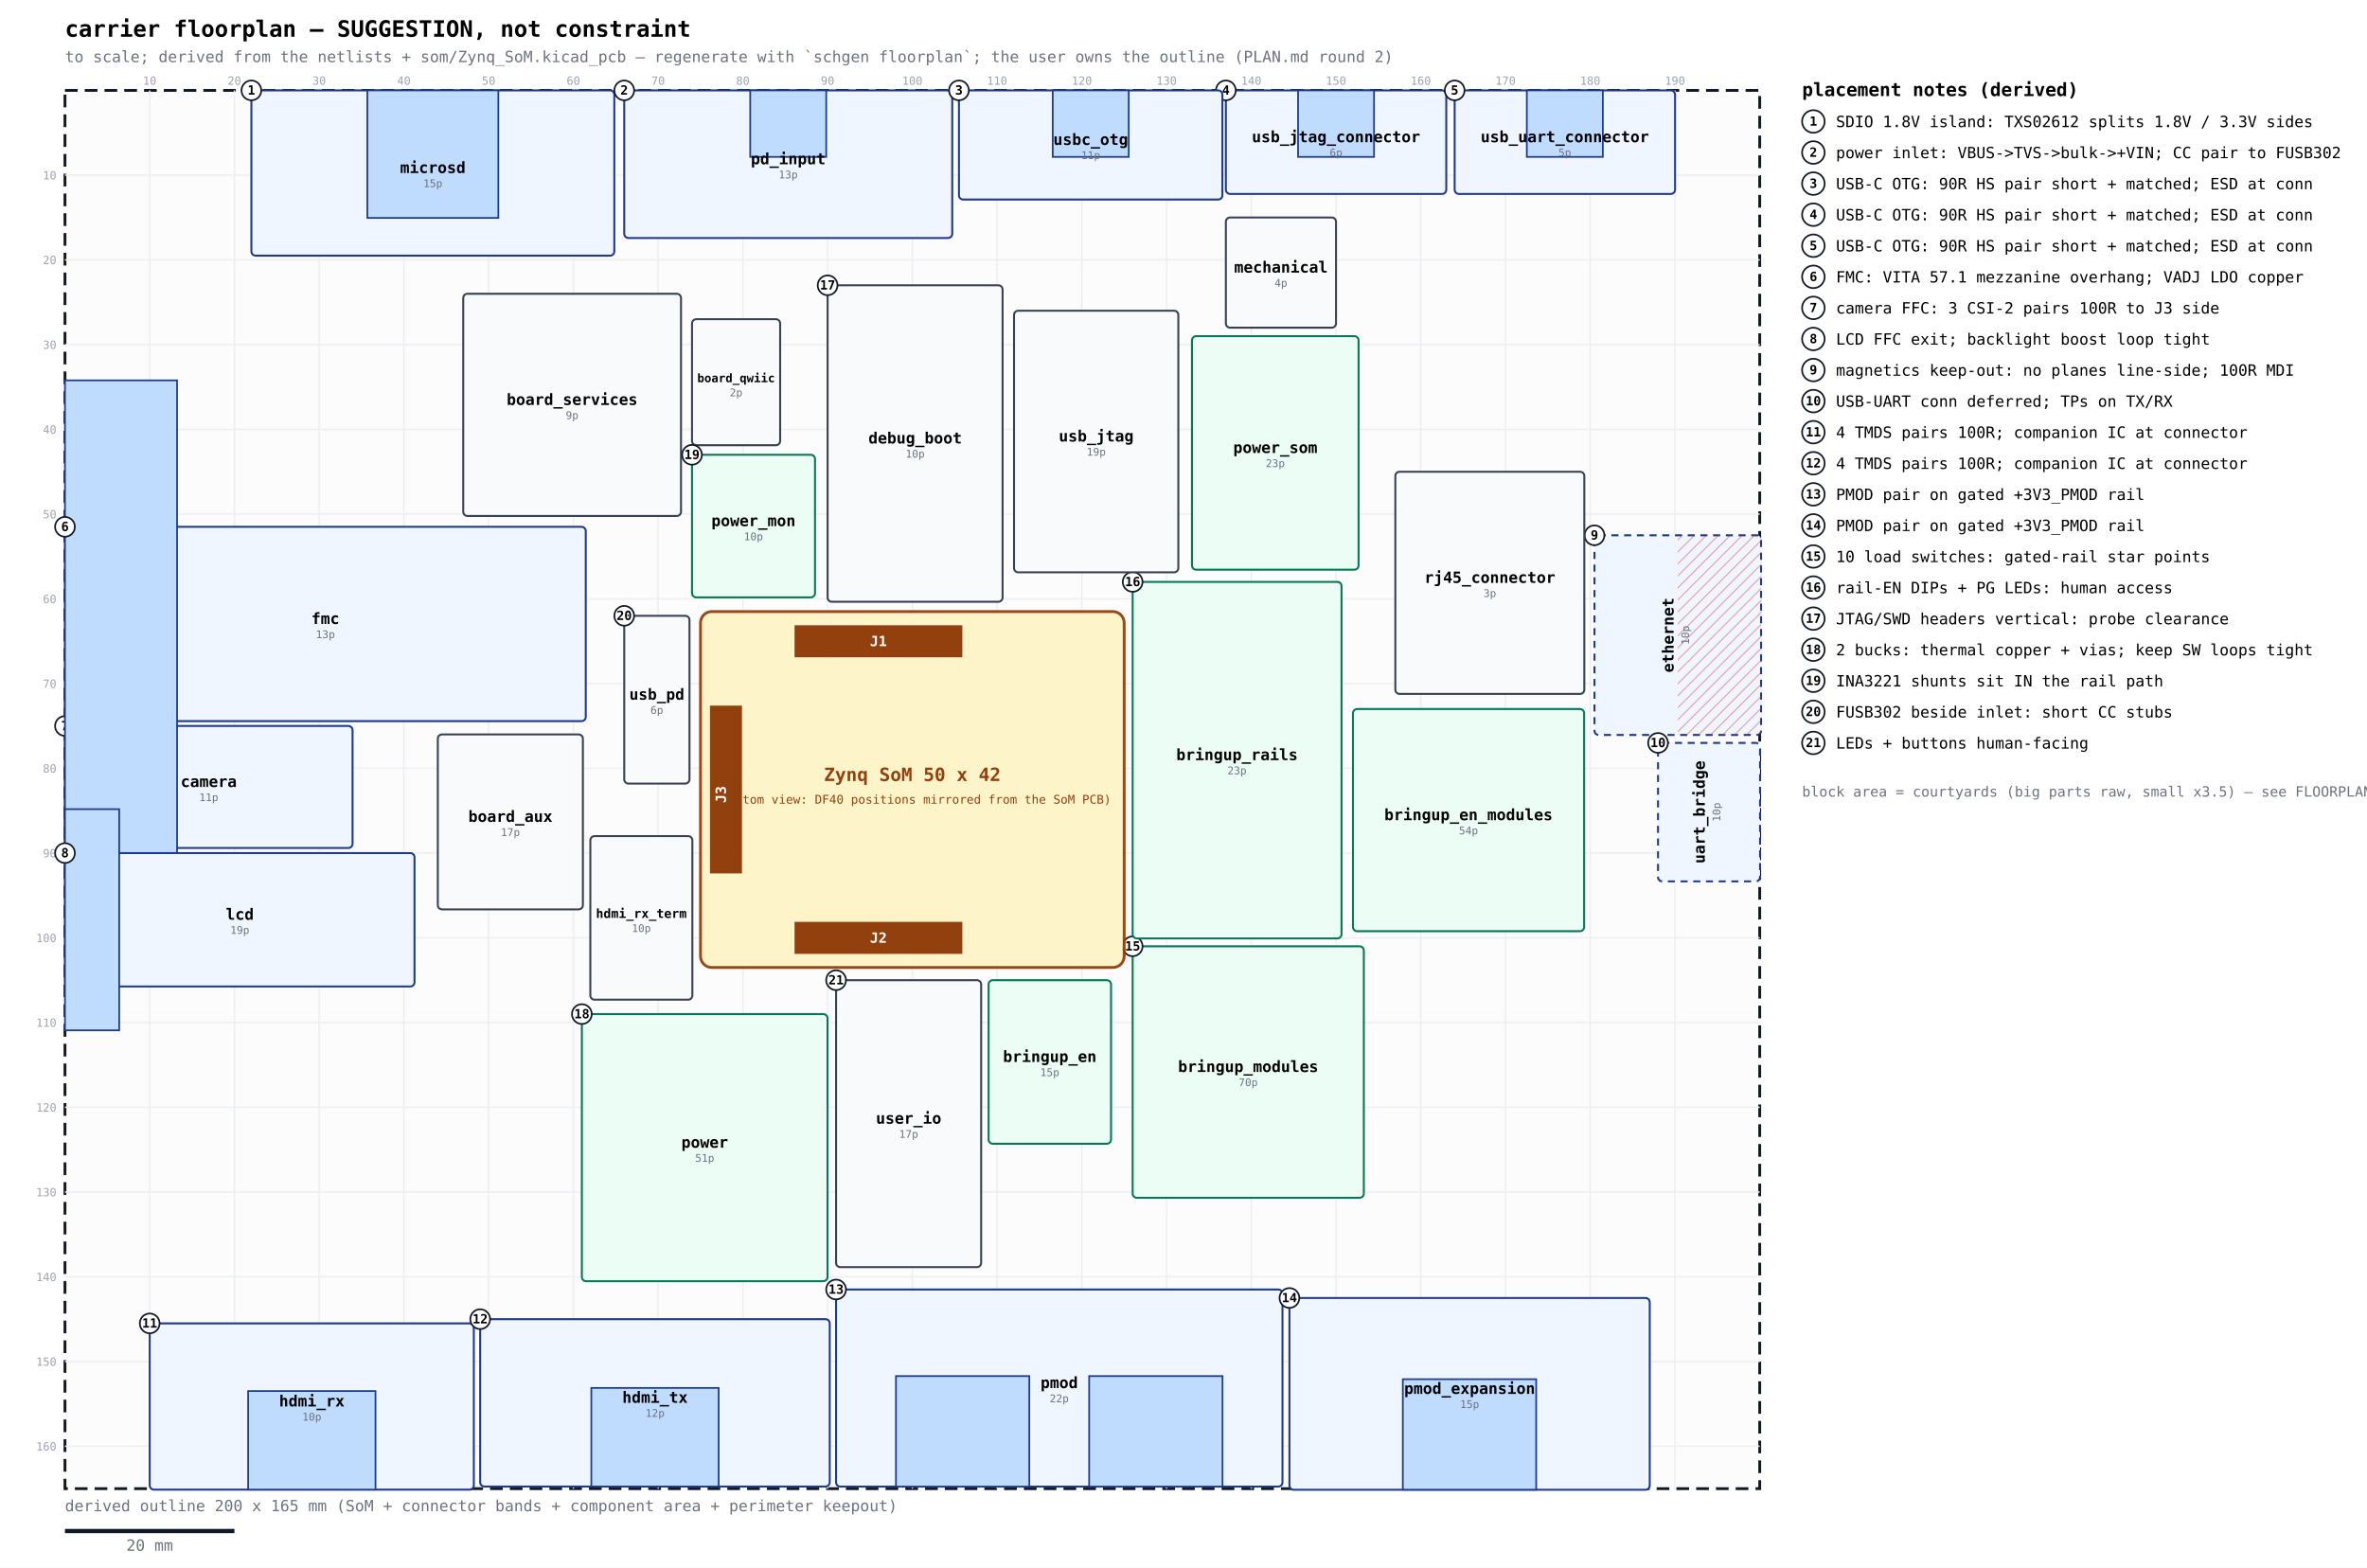
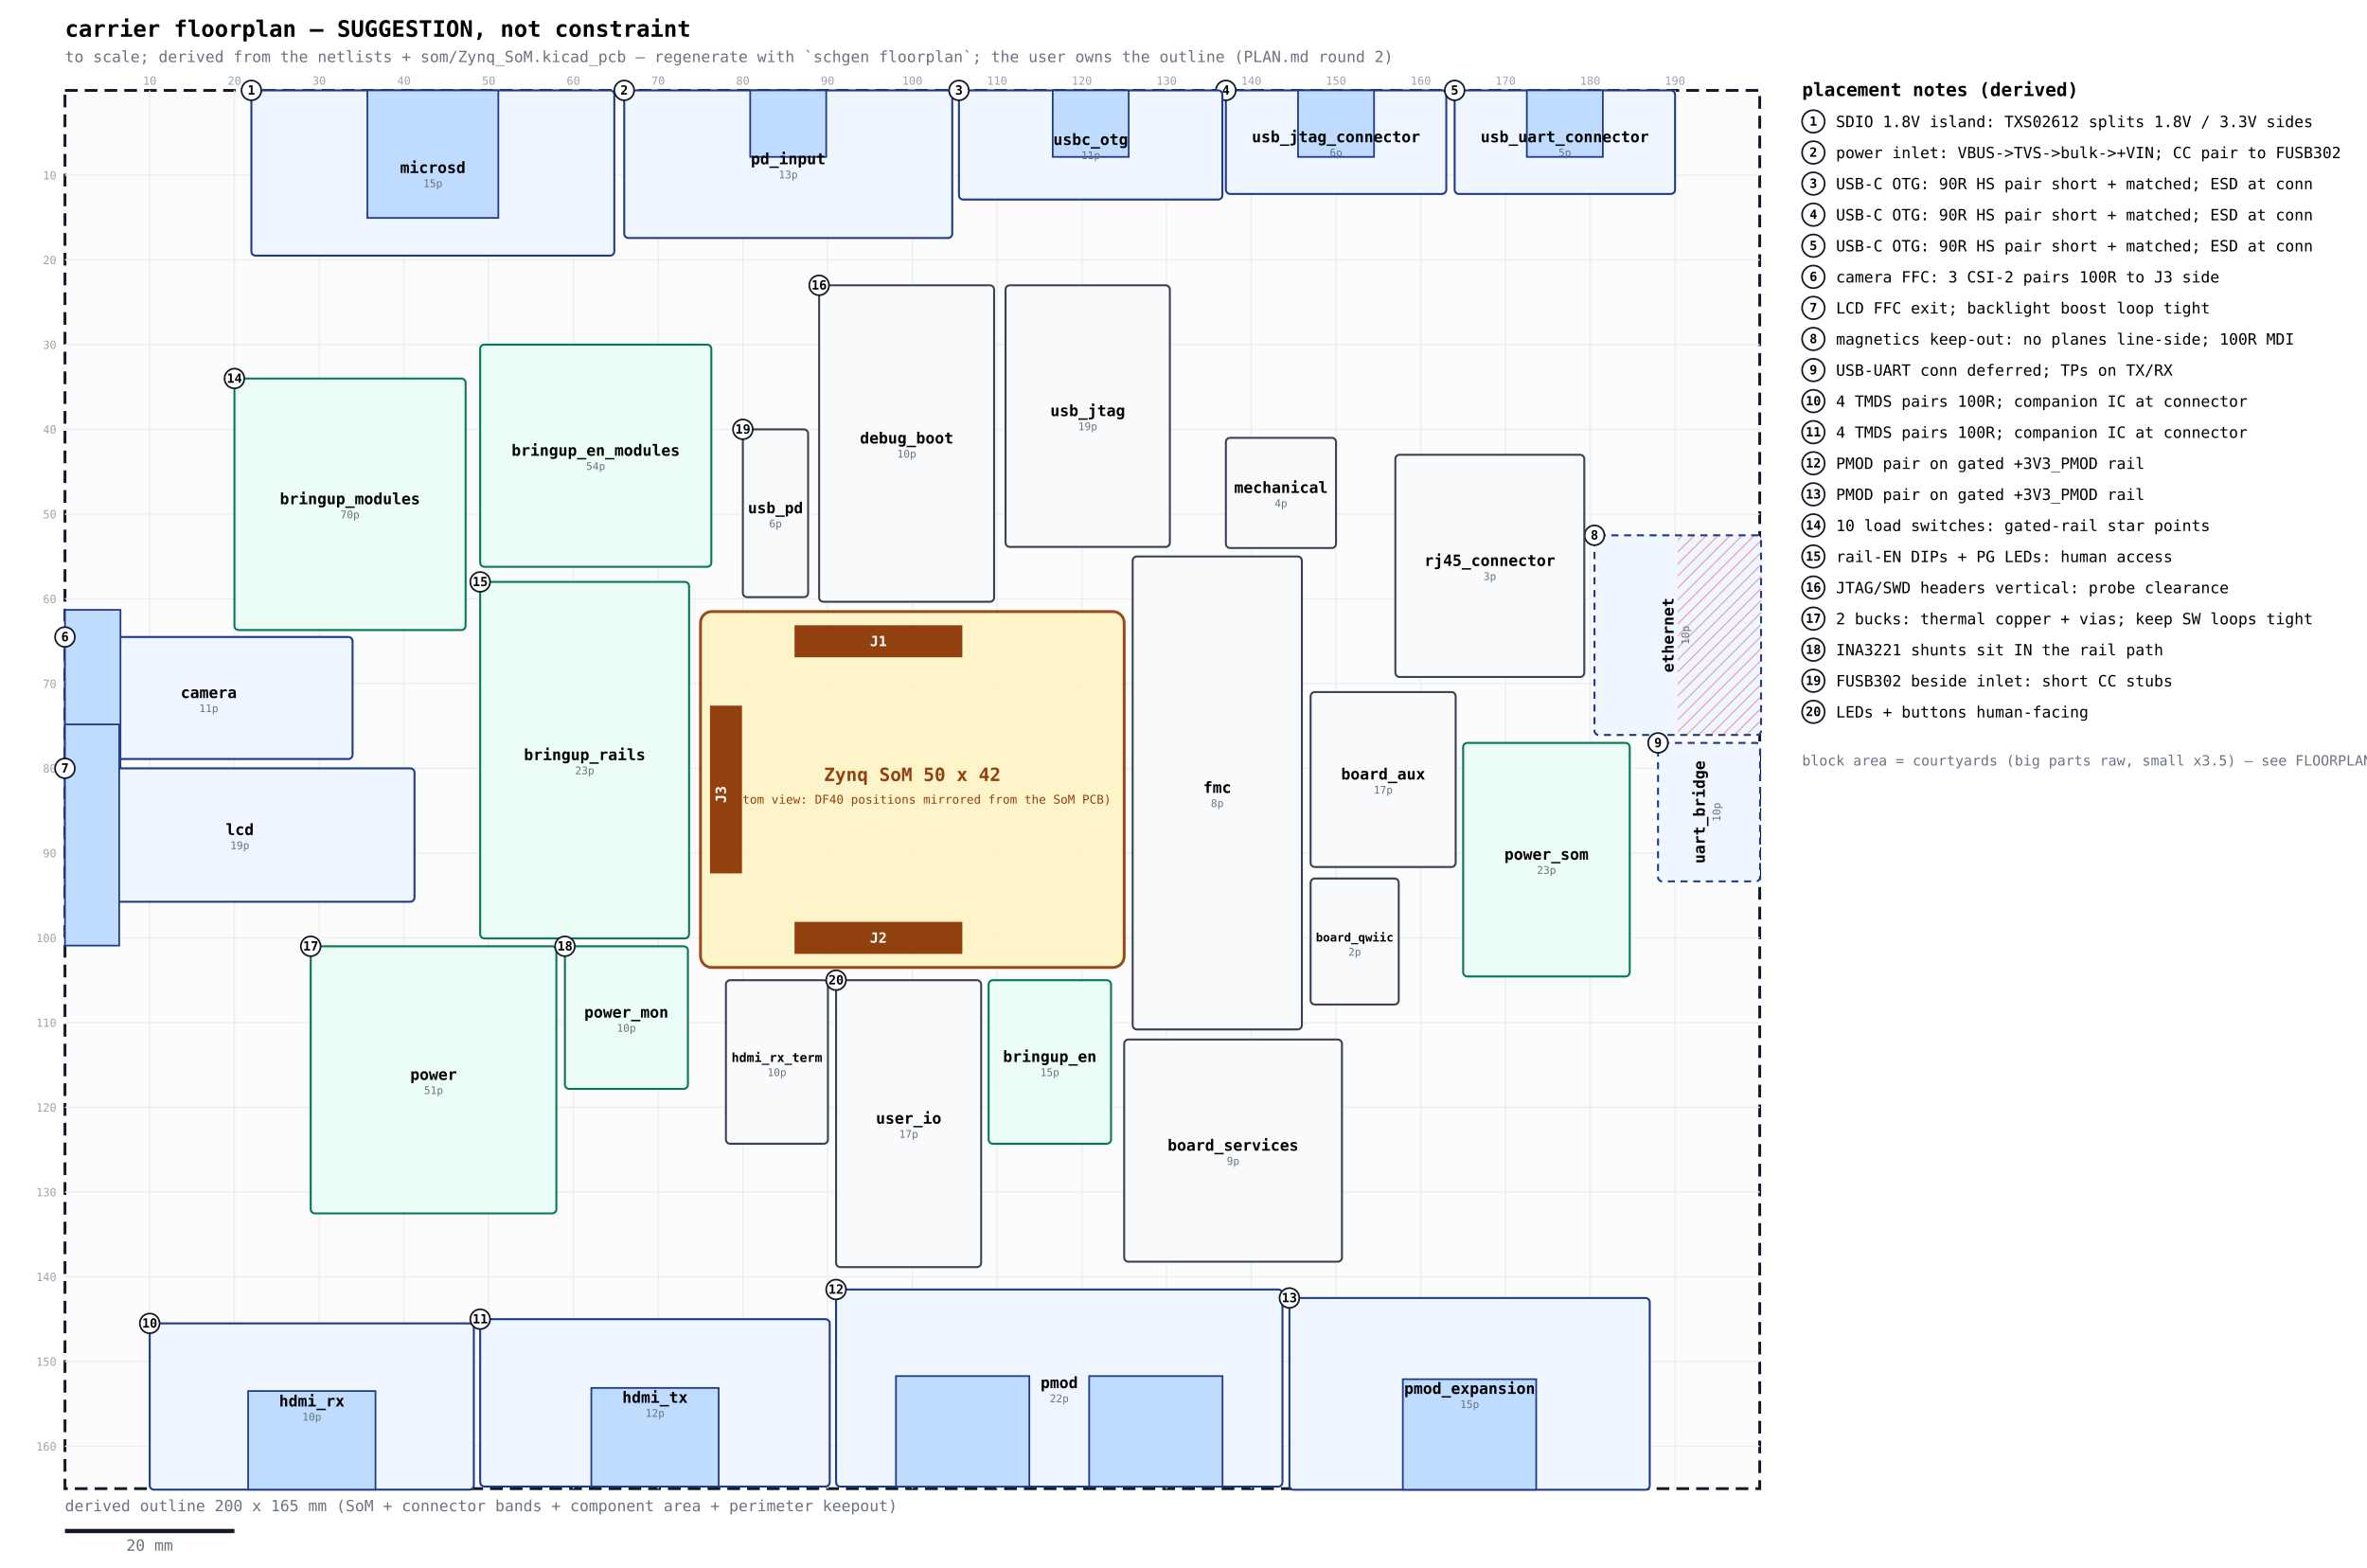
<svg xmlns="http://www.w3.org/2000/svg" viewBox="0 0 1676 1110" font-family="ui-monospace, SFMono-Regular, Menlo, monospace" font-size="11">
  <defs>
    <pattern id="keepout" width="6" height="6" patternUnits="userSpaceOnUse" patternTransform="rotate(45)">
      <line x1="0" y1="0" x2="0" y2="6" stroke="#dc2626" stroke-width="1.2" />
    </pattern>
  </defs>
  <rect width="1676" height="1110" fill="white" />
  <text x="46.0" y="26" font-size="16" font-weight="bold">carrier floorplan — SUGGESTION, not constraint</text>
  <text x="46.0" y="44" fill="#6b7280">to scale; derived from the netlists + som/Zynq_SoM.kicad_pcb — regenerate with `schgen floorplan`; the user owns the outline (PLAN.md round 2)</text>
  <rect x="46.0" y="64.0" width="1200" height="990" fill="#fcfcfd" stroke="#111827" stroke-width="2" stroke-dasharray="9,5" />
  <line x1="106.0" y1="64.0" x2="106.0" y2="1054.0" stroke="#eceef1" stroke-width="1" />
  <text x="106.0" y="60.0" fill="#9ca3af" font-size="8" text-anchor="middle">10</text>
  <line x1="166.0" y1="64.0" x2="166.0" y2="1054.0" stroke="#eceef1" stroke-width="1" />
  <text x="166.0" y="60.0" fill="#9ca3af" font-size="8" text-anchor="middle">20</text>
  <line x1="226.0" y1="64.0" x2="226.0" y2="1054.0" stroke="#eceef1" stroke-width="1" />
  <text x="226.0" y="60.0" fill="#9ca3af" font-size="8" text-anchor="middle">30</text>
  <line x1="286.0" y1="64.0" x2="286.0" y2="1054.0" stroke="#eceef1" stroke-width="1" />
  <text x="286.0" y="60.0" fill="#9ca3af" font-size="8" text-anchor="middle">40</text>
  <line x1="346.0" y1="64.0" x2="346.0" y2="1054.0" stroke="#eceef1" stroke-width="1" />
  <text x="346.0" y="60.0" fill="#9ca3af" font-size="8" text-anchor="middle">50</text>
  <line x1="406.0" y1="64.0" x2="406.0" y2="1054.0" stroke="#eceef1" stroke-width="1" />
  <text x="406.0" y="60.0" fill="#9ca3af" font-size="8" text-anchor="middle">60</text>
  <line x1="466.0" y1="64.0" x2="466.0" y2="1054.0" stroke="#eceef1" stroke-width="1" />
  <text x="466.0" y="60.0" fill="#9ca3af" font-size="8" text-anchor="middle">70</text>
  <line x1="526.0" y1="64.0" x2="526.0" y2="1054.0" stroke="#eceef1" stroke-width="1" />
  <text x="526.0" y="60.0" fill="#9ca3af" font-size="8" text-anchor="middle">80</text>
  <line x1="586.0" y1="64.0" x2="586.0" y2="1054.0" stroke="#eceef1" stroke-width="1" />
  <text x="586.0" y="60.0" fill="#9ca3af" font-size="8" text-anchor="middle">90</text>
  <line x1="646.0" y1="64.0" x2="646.0" y2="1054.0" stroke="#eceef1" stroke-width="1" />
  <text x="646.0" y="60.0" fill="#9ca3af" font-size="8" text-anchor="middle">100</text>
  <line x1="706.0" y1="64.0" x2="706.0" y2="1054.0" stroke="#eceef1" stroke-width="1" />
  <text x="706.0" y="60.0" fill="#9ca3af" font-size="8" text-anchor="middle">110</text>
  <line x1="766.0" y1="64.0" x2="766.0" y2="1054.0" stroke="#eceef1" stroke-width="1" />
  <text x="766.0" y="60.0" fill="#9ca3af" font-size="8" text-anchor="middle">120</text>
  <line x1="826.0" y1="64.0" x2="826.0" y2="1054.0" stroke="#eceef1" stroke-width="1" />
  <text x="826.0" y="60.0" fill="#9ca3af" font-size="8" text-anchor="middle">130</text>
  <line x1="886.0" y1="64.0" x2="886.0" y2="1054.0" stroke="#eceef1" stroke-width="1" />
  <text x="886.0" y="60.0" fill="#9ca3af" font-size="8" text-anchor="middle">140</text>
  <line x1="946.0" y1="64.0" x2="946.0" y2="1054.0" stroke="#eceef1" stroke-width="1" />
  <text x="946.0" y="60.0" fill="#9ca3af" font-size="8" text-anchor="middle">150</text>
  <line x1="1006.0" y1="64.0" x2="1006.0" y2="1054.0" stroke="#eceef1" stroke-width="1" />
  <text x="1006.0" y="60.0" fill="#9ca3af" font-size="8" text-anchor="middle">160</text>
  <line x1="1066.0" y1="64.0" x2="1066.0" y2="1054.0" stroke="#eceef1" stroke-width="1" />
  <text x="1066.0" y="60.0" fill="#9ca3af" font-size="8" text-anchor="middle">170</text>
  <line x1="1126.0" y1="64.0" x2="1126.0" y2="1054.0" stroke="#eceef1" stroke-width="1" />
  <text x="1126.0" y="60.0" fill="#9ca3af" font-size="8" text-anchor="middle">180</text>
  <line x1="1186.0" y1="64.0" x2="1186.0" y2="1054.0" stroke="#eceef1" stroke-width="1" />
  <text x="1186.0" y="60.0" fill="#9ca3af" font-size="8" text-anchor="middle">190</text>
  <line x1="46.0" y1="124.0" x2="1246.0" y2="124.0" stroke="#eceef1" stroke-width="1" />
  <text x="40.0" y="127.0" fill="#9ca3af" font-size="8" text-anchor="end">10</text>
  <line x1="46.0" y1="184.0" x2="1246.0" y2="184.0" stroke="#eceef1" stroke-width="1" />
  <text x="40.0" y="187.0" fill="#9ca3af" font-size="8" text-anchor="end">20</text>
  <line x1="46.0" y1="244.0" x2="1246.0" y2="244.0" stroke="#eceef1" stroke-width="1" />
  <text x="40.0" y="247.0" fill="#9ca3af" font-size="8" text-anchor="end">30</text>
  <line x1="46.0" y1="304.0" x2="1246.0" y2="304.0" stroke="#eceef1" stroke-width="1" />
  <text x="40.0" y="307.0" fill="#9ca3af" font-size="8" text-anchor="end">40</text>
  <line x1="46.0" y1="364.0" x2="1246.0" y2="364.0" stroke="#eceef1" stroke-width="1" />
  <text x="40.0" y="367.0" fill="#9ca3af" font-size="8" text-anchor="end">50</text>
  <line x1="46.0" y1="424.0" x2="1246.0" y2="424.0" stroke="#eceef1" stroke-width="1" />
  <text x="40.0" y="427.0" fill="#9ca3af" font-size="8" text-anchor="end">60</text>
  <line x1="46.0" y1="484.0" x2="1246.0" y2="484.0" stroke="#eceef1" stroke-width="1" />
  <text x="40.0" y="487.0" fill="#9ca3af" font-size="8" text-anchor="end">70</text>
  <line x1="46.0" y1="544.0" x2="1246.0" y2="544.0" stroke="#eceef1" stroke-width="1" />
  <text x="40.0" y="547.0" fill="#9ca3af" font-size="8" text-anchor="end">80</text>
  <line x1="46.0" y1="604.0" x2="1246.0" y2="604.0" stroke="#eceef1" stroke-width="1" />
  <text x="40.0" y="607.0" fill="#9ca3af" font-size="8" text-anchor="end">90</text>
  <line x1="46.0" y1="664.0" x2="1246.0" y2="664.0" stroke="#eceef1" stroke-width="1" />
  <text x="40.0" y="667.0" fill="#9ca3af" font-size="8" text-anchor="end">100</text>
  <line x1="46.0" y1="724.0" x2="1246.0" y2="724.0" stroke="#eceef1" stroke-width="1" />
  <text x="40.0" y="727.0" fill="#9ca3af" font-size="8" text-anchor="end">110</text>
  <line x1="46.0" y1="784.0" x2="1246.0" y2="784.0" stroke="#eceef1" stroke-width="1" />
  <text x="40.0" y="787.0" fill="#9ca3af" font-size="8" text-anchor="end">120</text>
  <line x1="46.0" y1="844.0" x2="1246.0" y2="844.0" stroke="#eceef1" stroke-width="1" />
  <text x="40.0" y="847.0" fill="#9ca3af" font-size="8" text-anchor="end">130</text>
  <line x1="46.0" y1="904.0" x2="1246.0" y2="904.0" stroke="#eceef1" stroke-width="1" />
  <text x="40.0" y="907.0" fill="#9ca3af" font-size="8" text-anchor="end">140</text>
  <line x1="46.0" y1="964.0" x2="1246.0" y2="964.0" stroke="#eceef1" stroke-width="1" />
  <text x="40.0" y="967.0" fill="#9ca3af" font-size="8" text-anchor="end">150</text>
  <line x1="46.0" y1="1024.0" x2="1246.0" y2="1024.0" stroke="#eceef1" stroke-width="1" />
  <text x="40.0" y="1027.0" fill="#9ca3af" font-size="8" text-anchor="end">160</text>
  <text x="46.0" y="1070.0" fill="#6b7280">derived outline 200 x 165 mm (SoM + connector bands + component area + perimeter keepout)</text>
-   <rect x="310.0" y="520.0" width="102.72" height="123.864" rx="3" fill="#f9fafb" stroke="#374151" stroke-width="1.4" />
-   <text x="361.4" y="581.9" text-anchor="middle" font-size="11.0" font-weight="bold">board_aux</text>
-   <text x="361.4" y="591.9" text-anchor="middle" font-size="7.5" fill="#6b7280">17p</text>
-   <rect x="490.0" y="226.0" width="62.4" height="89.22" rx="3" fill="#f9fafb" stroke="#374151" stroke-width="1.4" />
-   <text x="521.2" y="270.6" text-anchor="middle" font-size="8.3" font-weight="bold">board_qwiic</text>
-   <text x="521.2" y="280.6" text-anchor="middle" font-size="7.5" fill="#6b7280">2p</text>
-   <rect x="328.0" y="208.0" width="154.2" height="157.32" rx="3" fill="#f9fafb" stroke="#374151" stroke-width="1.4" />
-   <text x="405.1" y="286.7" text-anchor="middle" font-size="11.0" font-weight="bold">board_services</text>
-   <text x="405.1" y="296.7" text-anchor="middle" font-size="7.5" fill="#6b7280">9p</text>
+   <rect x="928.0" y="490.0" width="102.72" height="123.864" rx="3" fill="#f9fafb" stroke="#374151" stroke-width="1.4" />
+   <text x="979.4" y="551.9" text-anchor="middle" font-size="11.0" font-weight="bold">board_aux</text>
+   <text x="979.4" y="561.9" text-anchor="middle" font-size="7.5" fill="#6b7280">17p</text>
+   <rect x="928.0" y="622.0" width="62.4" height="89.22" rx="3" fill="#f9fafb" stroke="#374151" stroke-width="1.4" />
+   <text x="959.2" y="666.6" text-anchor="middle" font-size="8.3" font-weight="bold">board_qwiic</text>
+   <text x="959.2" y="676.6" text-anchor="middle" font-size="7.5" fill="#6b7280">2p</text>
+   <rect x="796.0" y="736.0" width="154.2" height="157.32" rx="3" fill="#f9fafb" stroke="#374151" stroke-width="1.4" />
+   <text x="873.1" y="814.7" text-anchor="middle" font-size="11.0" font-weight="bold">board_services</text>
+   <text x="873.1" y="824.7" text-anchor="middle" font-size="7.5" fill="#6b7280">9p</text>
  <rect x="700.0" y="694.0" width="86.7" height="115.8" rx="3" fill="#ecfdf5" stroke="#047857" stroke-width="1.4" />
  <text x="743.3" y="751.9" text-anchor="middle" font-size="11.0" font-weight="bold">bringup_en</text>
  <text x="743.3" y="761.9" text-anchor="middle" font-size="7.5" fill="#6b7280">15p</text>
-   <rect x="958.0" y="502.0" width="163.68" height="157.32" rx="3" fill="#ecfdf5" stroke="#047857" stroke-width="1.4" />
-   <text x="1039.8" y="580.7" text-anchor="middle" font-size="11.0" font-weight="bold">bringup_en_modules</text>
-   <text x="1039.8" y="590.7" text-anchor="middle" font-size="7.5" fill="#6b7280">54p</text>
-   <rect x="802.0" y="670.0" width="163.68" height="178.08" rx="3" fill="#ecfdf5" stroke="#047857" stroke-width="1.4" />
-   <text x="883.8" y="759.0" text-anchor="middle" font-size="11.0" font-weight="bold">bringup_modules</text>
-   <text x="883.8" y="769.0" text-anchor="middle" font-size="7.5" fill="#6b7280">70p</text>
-   <circle cx="802" cy="670" r="7" fill="white" stroke="#111827" stroke-width="1.2" />
-   <text x="802" y="673" text-anchor="middle" font-size="9" font-weight="bold">15</text>
-   <rect x="802.0" y="412.0" width="147.9" height="252.444" rx="3" fill="#ecfdf5" stroke="#047857" stroke-width="1.4" />
-   <text x="875.9" y="538.2" text-anchor="middle" font-size="11.0" font-weight="bold">bringup_rails</text>
-   <text x="875.9" y="548.2" text-anchor="middle" font-size="7.5" fill="#6b7280">23p</text>
-   <circle cx="802" cy="412" r="7" fill="white" stroke="#111827" stroke-width="1.2" />
-   <text x="802" y="415" text-anchor="middle" font-size="9" font-weight="bold">16</text>
-   <rect x="46.0" y="514.0" width="203.64" height="86.4" rx="3" fill="#eff6ff" stroke="#1e3a8a" stroke-width="1.4" />
-   <rect x="46.0" y="494.8" width="39.3" height="124.8" fill="#bfdbfe" stroke="#1e3a8a" stroke-width="1.2" />
-   <text x="147.8" y="557.2" text-anchor="middle" font-size="11.0" font-weight="bold">camera</text>
-   <text x="147.8" y="567.2" text-anchor="middle" font-size="7.5" fill="#6b7280">11p</text>
-   <circle cx="46" cy="514" r="7" fill="white" stroke="#111827" stroke-width="1.2" />
-   <text x="46" y="517" text-anchor="middle" font-size="9" font-weight="bold">7</text>
-   <rect x="586.0" y="202.0" width="123.9" height="224.064" rx="3" fill="#f9fafb" stroke="#374151" stroke-width="1.4" />
-   <text x="648.0" y="314.0" text-anchor="middle" font-size="11.0" font-weight="bold">debug_boot</text>
-   <text x="648.0" y="324.0" text-anchor="middle" font-size="7.5" fill="#6b7280">10p</text>
-   <circle cx="586" cy="202" r="7" fill="white" stroke="#111827" stroke-width="1.2" />
-   <text x="586" y="205" text-anchor="middle" font-size="9" font-weight="bold">17</text>
+   <rect x="340.0" y="244.0" width="163.68" height="157.32" rx="3" fill="#ecfdf5" stroke="#047857" stroke-width="1.4" />
+   <text x="421.8" y="322.7" text-anchor="middle" font-size="11.0" font-weight="bold">bringup_en_modules</text>
+   <text x="421.8" y="332.7" text-anchor="middle" font-size="7.5" fill="#6b7280">54p</text>
+   <rect x="166.0" y="268.0" width="163.68" height="178.08" rx="3" fill="#ecfdf5" stroke="#047857" stroke-width="1.4" />
+   <text x="247.8" y="357.0" text-anchor="middle" font-size="11.0" font-weight="bold">bringup_modules</text>
+   <text x="247.8" y="367.0" text-anchor="middle" font-size="7.5" fill="#6b7280">70p</text>
+   <circle cx="166" cy="268" r="7" fill="white" stroke="#111827" stroke-width="1.2" />
+   <text x="166" y="271" text-anchor="middle" font-size="9" font-weight="bold">14</text>
+   <rect x="340.0" y="412.0" width="147.9" height="252.444" rx="3" fill="#ecfdf5" stroke="#047857" stroke-width="1.4" />
+   <text x="414.0" y="538.2" text-anchor="middle" font-size="11.0" font-weight="bold">bringup_rails</text>
+   <text x="414.0" y="548.2" text-anchor="middle" font-size="7.5" fill="#6b7280">23p</text>
+   <circle cx="340" cy="412" r="7" fill="white" stroke="#111827" stroke-width="1.2" />
+   <text x="340" y="415" text-anchor="middle" font-size="9" font-weight="bold">15</text>
+   <rect x="46.0" y="451.0" width="203.64" height="86.4" rx="3" fill="#eff6ff" stroke="#1e3a8a" stroke-width="1.4" />
+   <rect x="46.0" y="431.8" width="39.3" height="124.8" fill="#bfdbfe" stroke="#1e3a8a" stroke-width="1.2" />
+   <text x="147.8" y="494.2" text-anchor="middle" font-size="11.0" font-weight="bold">camera</text>
+   <text x="147.8" y="504.2" text-anchor="middle" font-size="7.5" fill="#6b7280">11p</text>
+   <circle cx="46" cy="451" r="7" fill="white" stroke="#111827" stroke-width="1.2" />
+   <text x="46" y="454" text-anchor="middle" font-size="9" font-weight="bold">6</text>
+   <rect x="580.0" y="202.0" width="123.9" height="224.064" rx="3" fill="#f9fafb" stroke="#374151" stroke-width="1.4" />
+   <text x="642.0" y="314.0" text-anchor="middle" font-size="11.0" font-weight="bold">debug_boot</text>
+   <text x="642.0" y="324.0" text-anchor="middle" font-size="7.5" fill="#6b7280">10p</text>
+   <circle cx="580" cy="202" r="7" fill="white" stroke="#111827" stroke-width="1.2" />
+   <text x="580" y="205" text-anchor="middle" font-size="9" font-weight="bold">16</text>
  <rect x="1129.0" y="379.0" width="117.96" height="141.36" rx="3" fill="#eff6ff" stroke="#1e3a8a" stroke-width="1.4" stroke-dasharray="5,4" />
  <rect x="1187.98" y="379" width="58.98" height="141.36" fill="url(#keepout)" opacity="0.5" />
  <text x="1185" y="449.7" text-anchor="middle" font-size="11.0" font-weight="bold" transform="rotate(-90 1185 449.7)">ethernet</text>
  <text x="1196" y="449.7" text-anchor="middle" font-size="7.5" fill="#6b7280" transform="rotate(-90 1196 449.7)">10p</text>
  <circle cx="1129" cy="379" r="7" fill="white" stroke="#111827" stroke-width="1.2" />
-   <text x="1129" y="382" text-anchor="middle" font-size="9" font-weight="bold">9</text>
-   <rect x="46.0" y="373.0" width="368.76" height="137.58" rx="3" fill="#eff6ff" stroke="#1e3a8a" stroke-width="1.4" />
-   <rect x="46.0" y="269.3" width="79.38" height="344.94" fill="#bfdbfe" stroke="#1e3a8a" stroke-width="1.2" />
-   <text x="230.4" y="441.8" text-anchor="middle" font-size="11.0" font-weight="bold">fmc</text>
-   <text x="230.4" y="451.8" text-anchor="middle" font-size="7.5" fill="#6b7280">13p</text>
-   <circle cx="46" cy="373" r="7" fill="white" stroke="#111827" stroke-width="1.2" />
-   <text x="46" y="376" text-anchor="middle" font-size="9" font-weight="bold">6</text>
+   <text x="1129" y="382" text-anchor="middle" font-size="9" font-weight="bold">8</text>
+   <rect x="802.0" y="394.0" width="119.82" height="334.86" rx="3" fill="#f9fafb" stroke="#374151" stroke-width="1.4" />
+   <text x="861.9" y="561.4" text-anchor="middle" font-size="11.0" font-weight="bold">fmc</text>
+   <text x="861.9" y="571.4" text-anchor="middle" font-size="7.5" fill="#6b7280">8p</text>
  <rect x="106.0" y="937.0" width="229.5" height="117.684" rx="3" fill="#eff6ff" stroke="#1e3a8a" stroke-width="1.4" />
  <rect x="175.7" y="984.9" width="90.18" height="69.78" fill="#bfdbfe" stroke="#1e3a8a" stroke-width="1.2" />
  <text x="220.8" y="995.8" text-anchor="middle" font-size="11.0" font-weight="bold">hdmi_rx</text>
  <text x="220.8" y="1005.8" text-anchor="middle" font-size="7.5" fill="#6b7280">10p</text>
  <circle cx="106" cy="937" r="7" fill="white" stroke="#111827" stroke-width="1.2" />
-   <text x="106" y="940" text-anchor="middle" font-size="9" font-weight="bold">11</text>
-   <rect x="418.0" y="592.0" width="72.24" height="115.8" rx="3" fill="#f9fafb" stroke="#374151" stroke-width="1.4" />
-   <text x="454.1" y="649.9" text-anchor="middle" font-size="8.9" font-weight="bold">hdmi_rx_term</text>
-   <text x="454.1" y="659.9" text-anchor="middle" font-size="7.5" fill="#6b7280">10p</text>
+   <text x="106" y="940" text-anchor="middle" font-size="9" font-weight="bold">10</text>
+   <rect x="514.0" y="694.0" width="72.24" height="115.8" rx="3" fill="#f9fafb" stroke="#374151" stroke-width="1.4" />
+   <text x="550.1" y="751.9" text-anchor="middle" font-size="8.9" font-weight="bold">hdmi_rx_term</text>
+   <text x="550.1" y="761.9" text-anchor="middle" font-size="7.5" fill="#6b7280">10p</text>
  <rect x="340.0" y="934.0" width="247.5" height="118.5" rx="3" fill="#eff6ff" stroke="#1e3a8a" stroke-width="1.4" />
  <rect x="418.7" y="982.7" width="90.18" height="69.78" fill="#bfdbfe" stroke="#1e3a8a" stroke-width="1.2" />
  <text x="463.8" y="993.2" text-anchor="middle" font-size="11.0" font-weight="bold">hdmi_tx</text>
  <text x="463.8" y="1003.2" text-anchor="middle" font-size="7.5" fill="#6b7280">12p</text>
  <circle cx="340" cy="934" r="7" fill="white" stroke="#111827" stroke-width="1.2" />
-   <text x="340" y="937" text-anchor="middle" font-size="9" font-weight="bold">12</text>
-   <rect x="46.0" y="604.0" width="247.5" height="94.458" rx="3" fill="#eff6ff" stroke="#1e3a8a" stroke-width="1.4" />
-   <rect x="46.0" y="572.9" width="38.4" height="156.6" fill="#bfdbfe" stroke="#1e3a8a" stroke-width="1.2" />
-   <text x="169.8" y="651.2" text-anchor="middle" font-size="11.0" font-weight="bold">lcd</text>
-   <text x="169.8" y="661.2" text-anchor="middle" font-size="7.5" fill="#6b7280">19p</text>
-   <circle cx="46" cy="604" r="7" fill="white" stroke="#111827" stroke-width="1.2" />
-   <text x="46" y="607" text-anchor="middle" font-size="9" font-weight="bold">8</text>
-   <rect x="868.0" y="154.0" width="78" height="78" rx="3" fill="#f9fafb" stroke="#374151" stroke-width="1.4" />
-   <text x="907.0" y="193.0" text-anchor="middle" font-size="11.0" font-weight="bold">mechanical</text>
-   <text x="907.0" y="203.0" text-anchor="middle" font-size="7.5" fill="#6b7280">4p</text>
+   <text x="340" y="937" text-anchor="middle" font-size="9" font-weight="bold">11</text>
+   <rect x="46.0" y="544.0" width="247.5" height="94.458" rx="3" fill="#eff6ff" stroke="#1e3a8a" stroke-width="1.4" />
+   <rect x="46.0" y="512.9" width="38.4" height="156.6" fill="#bfdbfe" stroke="#1e3a8a" stroke-width="1.2" />
+   <text x="169.8" y="591.2" text-anchor="middle" font-size="11.0" font-weight="bold">lcd</text>
+   <text x="169.8" y="601.2" text-anchor="middle" font-size="7.5" fill="#6b7280">19p</text>
+   <circle cx="46" cy="544" r="7" fill="white" stroke="#111827" stroke-width="1.2" />
+   <text x="46" y="547" text-anchor="middle" font-size="9" font-weight="bold">7</text>
+   <rect x="868.0" y="310.0" width="78" height="78" rx="3" fill="#f9fafb" stroke="#374151" stroke-width="1.4" />
+   <text x="907.0" y="349.0" text-anchor="middle" font-size="11.0" font-weight="bold">mechanical</text>
+   <text x="907.0" y="359.0" text-anchor="middle" font-size="7.5" fill="#6b7280">4p</text>
  <rect x="178.0" y="64.0" width="256.98" height="117.006" rx="3" fill="#eff6ff" stroke="#1e3a8a" stroke-width="1.4" />
  <rect x="260.1" y="64.0" width="92.76" height="90.3" fill="#bfdbfe" stroke="#1e3a8a" stroke-width="1.2" />
  <text x="306.5" y="122.5" text-anchor="middle" font-size="11.0" font-weight="bold">microsd</text>
  <text x="306.5" y="132.5" text-anchor="middle" font-size="7.5" fill="#6b7280">15p</text>
  <circle cx="178" cy="64" r="7" fill="white" stroke="#111827" stroke-width="1.2" />
  <text x="178" y="67" text-anchor="middle" font-size="9" font-weight="bold">1</text>
  <rect x="442.0" y="64.0" width="232.26" height="104.508" rx="3" fill="#eff6ff" stroke="#1e3a8a" stroke-width="1.4" />
  <rect x="531.2" y="64.0" width="53.82" height="47.1" fill="#bfdbfe" stroke="#1e3a8a" stroke-width="1.2" />
  <text x="558.1" y="116.3" text-anchor="middle" font-size="11.0" font-weight="bold">pd_input</text>
  <text x="558.1" y="126.3" text-anchor="middle" font-size="7.5" fill="#6b7280">13p</text>
  <circle cx="442" cy="64" r="7" fill="white" stroke="#111827" stroke-width="1.2" />
  <text x="442" y="67" text-anchor="middle" font-size="9" font-weight="bold">2</text>
  <rect x="592.0" y="913.0" width="316.08" height="139.56" rx="3" fill="#eff6ff" stroke="#1e3a8a" stroke-width="1.4" />
  <rect x="634.4" y="974.3" width="94.44" height="78.24" fill="#bfdbfe" stroke="#1e3a8a" stroke-width="1.2" />
  <rect x="771.2" y="974.3" width="94.44" height="78.24" fill="#bfdbfe" stroke="#1e3a8a" stroke-width="1.2" />
  <text x="750.0" y="982.8" text-anchor="middle" font-size="11.0" font-weight="bold">pmod</text>
  <text x="750.0" y="992.8" text-anchor="middle" font-size="7.5" fill="#6b7280">22p</text>
  <circle cx="592" cy="913" r="7" fill="white" stroke="#111827" stroke-width="1.2" />
-   <text x="592" y="916" text-anchor="middle" font-size="9" font-weight="bold">13</text>
+   <text x="592" y="916" text-anchor="middle" font-size="9" font-weight="bold">12</text>
  <rect x="913.0" y="919.0" width="255.12" height="135.774" rx="3" fill="#eff6ff" stroke="#1e3a8a" stroke-width="1.4" />
  <rect x="993.3" y="976.5" width="94.44" height="78.24" fill="#bfdbfe" stroke="#1e3a8a" stroke-width="1.2" />
  <text x="1040.6" y="986.9" text-anchor="middle" font-size="11.0" font-weight="bold">pmod_expansion</text>
  <text x="1040.6" y="996.9" text-anchor="middle" font-size="7.5" fill="#6b7280">15p</text>
  <circle cx="913" cy="919" r="7" fill="white" stroke="#111827" stroke-width="1.2" />
-   <text x="913" y="922" text-anchor="middle" font-size="9" font-weight="bold">14</text>
-   <rect x="412.0" y="718.0" width="173.94" height="189.12" rx="3" fill="#ecfdf5" stroke="#047857" stroke-width="1.4" />
-   <text x="499.0" y="812.6" text-anchor="middle" font-size="11.0" font-weight="bold">power</text>
-   <text x="499.0" y="822.6" text-anchor="middle" font-size="7.5" fill="#6b7280">51p</text>
-   <circle cx="412" cy="718" r="7" fill="white" stroke="#111827" stroke-width="1.2" />
-   <text x="412" y="721" text-anchor="middle" font-size="9" font-weight="bold">18</text>
-   <rect x="490.0" y="322.0" width="87.096" height="100.944" rx="3" fill="#ecfdf5" stroke="#047857" stroke-width="1.4" />
-   <text x="533.5" y="372.5" text-anchor="middle" font-size="11.0" font-weight="bold">power_mon</text>
-   <text x="533.5" y="382.5" text-anchor="middle" font-size="7.5" fill="#6b7280">10p</text>
-   <circle cx="490" cy="322" r="7" fill="white" stroke="#111827" stroke-width="1.2" />
-   <text x="490" y="325" text-anchor="middle" font-size="9" font-weight="bold">19</text>
-   <rect x="844.0" y="238.0" width="117.96" height="165.36" rx="3" fill="#ecfdf5" stroke="#047857" stroke-width="1.4" />
-   <text x="903.0" y="320.7" text-anchor="middle" font-size="11.0" font-weight="bold">power_som</text>
-   <text x="903.0" y="330.7" text-anchor="middle" font-size="7.5" fill="#6b7280">23p</text>
-   <rect x="988.0" y="334.0" width="133.8" height="157.32" rx="3" fill="#f9fafb" stroke="#374151" stroke-width="1.4" />
-   <text x="1054.9" y="412.7" text-anchor="middle" font-size="11.0" font-weight="bold">rj45_connector</text>
-   <text x="1054.9" y="422.7" text-anchor="middle" font-size="7.5" fill="#6b7280">3p</text>
+   <text x="913" y="922" text-anchor="middle" font-size="9" font-weight="bold">13</text>
+   <rect x="220.0" y="670.0" width="173.94" height="189.12" rx="3" fill="#ecfdf5" stroke="#047857" stroke-width="1.4" />
+   <text x="307.0" y="764.6" text-anchor="middle" font-size="11.0" font-weight="bold">power</text>
+   <text x="307.0" y="774.6" text-anchor="middle" font-size="7.5" fill="#6b7280">51p</text>
+   <circle cx="220" cy="670" r="7" fill="white" stroke="#111827" stroke-width="1.2" />
+   <text x="220" y="673" text-anchor="middle" font-size="9" font-weight="bold">17</text>
+   <rect x="400.0" y="670.0" width="87.096" height="100.944" rx="3" fill="#ecfdf5" stroke="#047857" stroke-width="1.4" />
+   <text x="443.5" y="720.5" text-anchor="middle" font-size="11.0" font-weight="bold">power_mon</text>
+   <text x="443.5" y="730.5" text-anchor="middle" font-size="7.5" fill="#6b7280">10p</text>
+   <circle cx="400" cy="670" r="7" fill="white" stroke="#111827" stroke-width="1.2" />
+   <text x="400" y="673" text-anchor="middle" font-size="9" font-weight="bold">18</text>
+   <rect x="1036.0" y="526.0" width="117.96" height="165.36" rx="3" fill="#ecfdf5" stroke="#047857" stroke-width="1.4" />
+   <text x="1095.0" y="608.7" text-anchor="middle" font-size="11.0" font-weight="bold">power_som</text>
+   <text x="1095.0" y="618.7" text-anchor="middle" font-size="7.5" fill="#6b7280">23p</text>
+   <rect x="988.0" y="322.0" width="133.8" height="157.32" rx="3" fill="#f9fafb" stroke="#374151" stroke-width="1.4" />
+   <text x="1054.9" y="400.7" text-anchor="middle" font-size="11.0" font-weight="bold">rj45_connector</text>
+   <text x="1054.9" y="410.7" text-anchor="middle" font-size="7.5" fill="#6b7280">3p</text>
  <rect x="1174.0" y="526.0" width="72.24" height="98.04" rx="3" fill="#eff6ff" stroke="#1e3a8a" stroke-width="1.4" stroke-dasharray="5,4" />
  <text x="1207.1" y="575.0" text-anchor="middle" font-size="11.0" font-weight="bold" transform="rotate(-90 1207.1 575.0)">uart_bridge</text>
  <text x="1218.1" y="575.0" text-anchor="middle" font-size="7.5" fill="#6b7280" transform="rotate(-90 1218.1 575.0)">10p</text>
  <circle cx="1174" cy="526" r="7" fill="white" stroke="#111827" stroke-width="1.2" />
-   <text x="1174" y="529" text-anchor="middle" font-size="9" font-weight="bold">10</text>
-   <rect x="718.0" y="220.0" width="116.34" height="185.22" rx="3" fill="#f9fafb" stroke="#374151" stroke-width="1.4" />
-   <text x="776.2" y="312.6" text-anchor="middle" font-size="11.0" font-weight="bold">usb_jtag</text>
-   <text x="776.2" y="322.6" text-anchor="middle" font-size="7.5" fill="#6b7280">19p</text>
+   <text x="1174" y="529" text-anchor="middle" font-size="9" font-weight="bold">9</text>
+   <rect x="712.0" y="202.0" width="116.34" height="185.22" rx="3" fill="#f9fafb" stroke="#374151" stroke-width="1.4" />
+   <text x="770.2" y="294.6" text-anchor="middle" font-size="11.0" font-weight="bold">usb_jtag</text>
+   <text x="770.2" y="304.6" text-anchor="middle" font-size="7.5" fill="#6b7280">19p</text>
  <rect x="868.0" y="64.0" width="156.06" height="73.308" rx="3" fill="#eff6ff" stroke="#1e3a8a" stroke-width="1.4" />
  <rect x="919.1" y="64.0" width="53.82" height="47.1" fill="#bfdbfe" stroke="#1e3a8a" stroke-width="1.2" />
  <text x="946.0" y="100.7" text-anchor="middle" font-size="11.0" font-weight="bold">usb_jtag_connector</text>
  <text x="946.0" y="110.7" text-anchor="middle" font-size="7.5" fill="#6b7280">6p</text>
  <circle cx="868" cy="64" r="7" fill="white" stroke="#111827" stroke-width="1.2" />
  <text x="868" y="67" text-anchor="middle" font-size="9" font-weight="bold">4</text>
-   <rect x="442.0" y="436.0" width="46.2" height="118.8" rx="3" fill="#f9fafb" stroke="#374151" stroke-width="1.4" />
-   <text x="465.1" y="495.4" text-anchor="middle" font-size="10.8" font-weight="bold">usb_pd</text>
-   <text x="465.1" y="505.4" text-anchor="middle" font-size="7.5" fill="#6b7280">6p</text>
-   <circle cx="442" cy="436" r="7" fill="white" stroke="#111827" stroke-width="1.2" />
-   <text x="442" y="439" text-anchor="middle" font-size="9" font-weight="bold">20</text>
+   <rect x="526.0" y="304.0" width="46.2" height="118.8" rx="3" fill="#f9fafb" stroke="#374151" stroke-width="1.4" />
+   <text x="549.1" y="363.4" text-anchor="middle" font-size="10.8" font-weight="bold">usb_pd</text>
+   <text x="549.1" y="373.4" text-anchor="middle" font-size="7.5" fill="#6b7280">6p</text>
+   <circle cx="526" cy="304" r="7" fill="white" stroke="#111827" stroke-width="1.2" />
+   <text x="526" y="307" text-anchor="middle" font-size="9" font-weight="bold">19</text>
  <rect x="1030.0" y="64.0" width="156.06" height="73.308" rx="3" fill="#eff6ff" stroke="#1e3a8a" stroke-width="1.4" />
  <rect x="1081.1" y="64.0" width="53.82" height="47.1" fill="#bfdbfe" stroke="#1e3a8a" stroke-width="1.2" />
  <text x="1108.0" y="100.7" text-anchor="middle" font-size="11.0" font-weight="bold">usb_uart_connector</text>
  <text x="1108.0" y="110.7" text-anchor="middle" font-size="7.5" fill="#6b7280">5p</text>
  <circle cx="1030" cy="64" r="7" fill="white" stroke="#111827" stroke-width="1.2" />
  <text x="1030" y="67" text-anchor="middle" font-size="9" font-weight="bold">5</text>
  <rect x="679.0" y="64.0" width="186.54" height="77.28" rx="3" fill="#eff6ff" stroke="#1e3a8a" stroke-width="1.4" />
  <rect x="745.4" y="64.0" width="53.82" height="47.1" fill="#bfdbfe" stroke="#1e3a8a" stroke-width="1.2" />
  <text x="772.3" y="102.6" text-anchor="middle" font-size="11.0" font-weight="bold">usbc_otg</text>
  <text x="772.3" y="112.6" text-anchor="middle" font-size="7.5" fill="#6b7280">11p</text>
  <circle cx="679" cy="64" r="7" fill="white" stroke="#111827" stroke-width="1.2" />
  <text x="679" y="67" text-anchor="middle" font-size="9" font-weight="bold">3</text>
  <rect x="592.0" y="694.0" width="102.72" height="203.16" rx="3" fill="#f9fafb" stroke="#374151" stroke-width="1.4" />
  <text x="643.4" y="795.6" text-anchor="middle" font-size="11.0" font-weight="bold">user_io</text>
  <text x="643.4" y="805.6" text-anchor="middle" font-size="7.5" fill="#6b7280">17p</text>
  <circle cx="592" cy="694" r="7" fill="white" stroke="#111827" stroke-width="1.2" />
-   <text x="592" y="697" text-anchor="middle" font-size="9" font-weight="bold">21</text>
+   <text x="592" y="697" text-anchor="middle" font-size="9" font-weight="bold">20</text>
  <rect x="496.0" y="433.0" width="300" height="252" rx="8" fill="#fef3c7" stroke="#92400e" stroke-width="2" opacity="0.95" />
  <text x="646" y="553" text-anchor="middle" font-size="13" font-weight="bold" fill="#92400e">Zynq SoM 50 x 42</text>
  <text x="646" y="569" text-anchor="middle" font-size="8.5" fill="#92400e">(bottom view: DF40 positions mirrored from the SoM PCB)</text>
  <rect x="562.6" y="442.7" width="118.8" height="22.68" fill="#92400e" />
  <text x="622.0" y="457.5" text-anchor="middle" font-size="10" font-weight="bold" fill="white">J1</text>
  <rect x="562.6" y="652.7" width="118.8" height="22.68" fill="#92400e" />
  <text x="622.0" y="667.5" text-anchor="middle" font-size="10" font-weight="bold" fill="white">J2</text>
  <rect x="502.7" y="499.6" width="22.68" height="118.8" fill="#92400e" />
  <text x="514.0" y="562.5" text-anchor="middle" font-size="10" font-weight="bold" fill="white" transform="rotate(-90 514.0 562.5)">J3</text>
  <line x1="46.0" y1="1084.0" x2="166.0" y2="1084.0" stroke="#111827" stroke-width="3" />
  <text x="106.0" y="1098.0" text-anchor="middle" fill="#6b7280">20 mm</text>
  <text x="1276" y="68" font-size="13" font-weight="bold">placement notes (derived)</text>
  <circle cx="1284" cy="86" r="8" fill="white" stroke="#111827" stroke-width="1.2" />
  <text x="1284" y="89" text-anchor="middle" font-size="9" font-weight="bold">1</text>
  <text x="1300" y="90">SDIO 1.8V island: TXS02612 splits 1.8V / 3.3V sides</text>
  <circle cx="1284" cy="108" r="8" fill="white" stroke="#111827" stroke-width="1.2" />
  <text x="1284" y="111" text-anchor="middle" font-size="9" font-weight="bold">2</text>
  <text x="1300" y="112">power inlet: VBUS-&gt;TVS-&gt;bulk-&gt;+VIN; CC pair to FUSB302</text>
  <circle cx="1284" cy="130" r="8" fill="white" stroke="#111827" stroke-width="1.2" />
  <text x="1284" y="133" text-anchor="middle" font-size="9" font-weight="bold">3</text>
  <text x="1300" y="134">USB-C OTG: 90R HS pair short + matched; ESD at conn</text>
  <circle cx="1284" cy="152" r="8" fill="white" stroke="#111827" stroke-width="1.2" />
  <text x="1284" y="155" text-anchor="middle" font-size="9" font-weight="bold">4</text>
  <text x="1300" y="156">USB-C OTG: 90R HS pair short + matched; ESD at conn</text>
  <circle cx="1284" cy="174" r="8" fill="white" stroke="#111827" stroke-width="1.2" />
  <text x="1284" y="177" text-anchor="middle" font-size="9" font-weight="bold">5</text>
  <text x="1300" y="178">USB-C OTG: 90R HS pair short + matched; ESD at conn</text>
  <circle cx="1284" cy="196" r="8" fill="white" stroke="#111827" stroke-width="1.2" />
  <text x="1284" y="199" text-anchor="middle" font-size="9" font-weight="bold">6</text>
-   <text x="1300" y="200">FMC: VITA 57.1 mezzanine overhang; VADJ LDO copper</text>
+   <text x="1300" y="200">camera FFC: 3 CSI-2 pairs 100R to J3 side</text>
  <circle cx="1284" cy="218" r="8" fill="white" stroke="#111827" stroke-width="1.2" />
  <text x="1284" y="221" text-anchor="middle" font-size="9" font-weight="bold">7</text>
-   <text x="1300" y="222">camera FFC: 3 CSI-2 pairs 100R to J3 side</text>
+   <text x="1300" y="222">LCD FFC exit; backlight boost loop tight</text>
  <circle cx="1284" cy="240" r="8" fill="white" stroke="#111827" stroke-width="1.2" />
  <text x="1284" y="243" text-anchor="middle" font-size="9" font-weight="bold">8</text>
-   <text x="1300" y="244">LCD FFC exit; backlight boost loop tight</text>
+   <text x="1300" y="244">magnetics keep-out: no planes line-side; 100R MDI</text>
  <circle cx="1284" cy="262" r="8" fill="white" stroke="#111827" stroke-width="1.2" />
  <text x="1284" y="265" text-anchor="middle" font-size="9" font-weight="bold">9</text>
-   <text x="1300" y="266">magnetics keep-out: no planes line-side; 100R MDI</text>
+   <text x="1300" y="266">USB-UART conn deferred; TPs on TX/RX</text>
  <circle cx="1284" cy="284" r="8" fill="white" stroke="#111827" stroke-width="1.2" />
  <text x="1284" y="287" text-anchor="middle" font-size="9" font-weight="bold">10</text>
-   <text x="1300" y="288">USB-UART conn deferred; TPs on TX/RX</text>
+   <text x="1300" y="288">4 TMDS pairs 100R; companion IC at connector</text>
  <circle cx="1284" cy="306" r="8" fill="white" stroke="#111827" stroke-width="1.2" />
  <text x="1284" y="309" text-anchor="middle" font-size="9" font-weight="bold">11</text>
  <text x="1300" y="310">4 TMDS pairs 100R; companion IC at connector</text>
  <circle cx="1284" cy="328" r="8" fill="white" stroke="#111827" stroke-width="1.2" />
  <text x="1284" y="331" text-anchor="middle" font-size="9" font-weight="bold">12</text>
-   <text x="1300" y="332">4 TMDS pairs 100R; companion IC at connector</text>
+   <text x="1300" y="332">PMOD pair on gated +3V3_PMOD rail</text>
  <circle cx="1284" cy="350" r="8" fill="white" stroke="#111827" stroke-width="1.2" />
  <text x="1284" y="353" text-anchor="middle" font-size="9" font-weight="bold">13</text>
  <text x="1300" y="354">PMOD pair on gated +3V3_PMOD rail</text>
  <circle cx="1284" cy="372" r="8" fill="white" stroke="#111827" stroke-width="1.2" />
  <text x="1284" y="375" text-anchor="middle" font-size="9" font-weight="bold">14</text>
-   <text x="1300" y="376">PMOD pair on gated +3V3_PMOD rail</text>
+   <text x="1300" y="376">10 load switches: gated-rail star points</text>
  <circle cx="1284" cy="394" r="8" fill="white" stroke="#111827" stroke-width="1.2" />
  <text x="1284" y="397" text-anchor="middle" font-size="9" font-weight="bold">15</text>
-   <text x="1300" y="398">10 load switches: gated-rail star points</text>
+   <text x="1300" y="398">rail-EN DIPs + PG LEDs: human access</text>
  <circle cx="1284" cy="416" r="8" fill="white" stroke="#111827" stroke-width="1.2" />
  <text x="1284" y="419" text-anchor="middle" font-size="9" font-weight="bold">16</text>
-   <text x="1300" y="420">rail-EN DIPs + PG LEDs: human access</text>
+   <text x="1300" y="420">JTAG/SWD headers vertical: probe clearance</text>
  <circle cx="1284" cy="438" r="8" fill="white" stroke="#111827" stroke-width="1.2" />
  <text x="1284" y="441" text-anchor="middle" font-size="9" font-weight="bold">17</text>
-   <text x="1300" y="442">JTAG/SWD headers vertical: probe clearance</text>
+   <text x="1300" y="442">2 bucks: thermal copper + vias; keep SW loops tight</text>
  <circle cx="1284" cy="460" r="8" fill="white" stroke="#111827" stroke-width="1.2" />
  <text x="1284" y="463" text-anchor="middle" font-size="9" font-weight="bold">18</text>
-   <text x="1300" y="464">2 bucks: thermal copper + vias; keep SW loops tight</text>
+   <text x="1300" y="464">INA3221 shunts sit IN the rail path</text>
  <circle cx="1284" cy="482" r="8" fill="white" stroke="#111827" stroke-width="1.2" />
  <text x="1284" y="485" text-anchor="middle" font-size="9" font-weight="bold">19</text>
-   <text x="1300" y="486">INA3221 shunts sit IN the rail path</text>
+   <text x="1300" y="486">FUSB302 beside inlet: short CC stubs</text>
  <circle cx="1284" cy="504" r="8" fill="white" stroke="#111827" stroke-width="1.2" />
  <text x="1284" y="507" text-anchor="middle" font-size="9" font-weight="bold">20</text>
-   <text x="1300" y="508">FUSB302 beside inlet: short CC stubs</text>
-   <circle cx="1284" cy="526" r="8" fill="white" stroke="#111827" stroke-width="1.2" />
-   <text x="1284" y="529" text-anchor="middle" font-size="9" font-weight="bold">21</text>
-   <text x="1300" y="530">LEDs + buttons human-facing</text>
-   <text x="1276" y="564" fill="#6b7280" font-size="10">block area = courtyards (big parts raw, small x3.5) — see FLOORPLAN.md</text>
+   <text x="1300" y="508">LEDs + buttons human-facing</text>
+   <text x="1276" y="542" fill="#6b7280" font-size="10">block area = courtyards (big parts raw, small x3.5) — see FLOORPLAN.md</text>
</svg>
